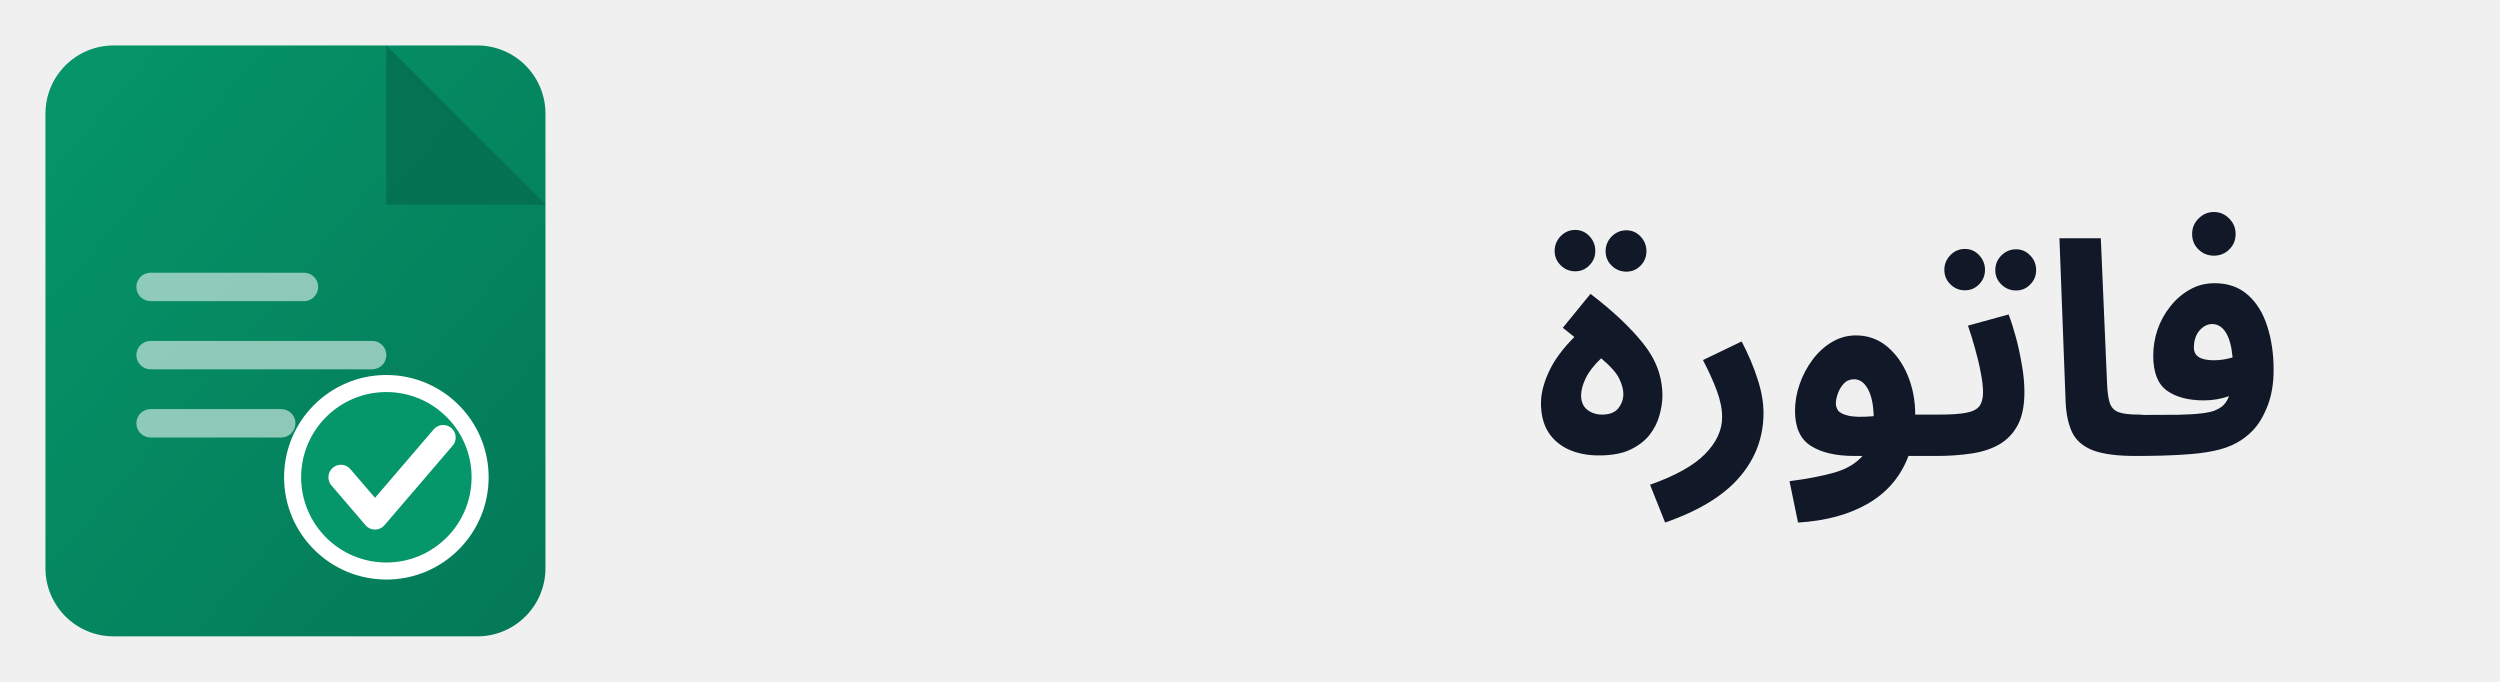
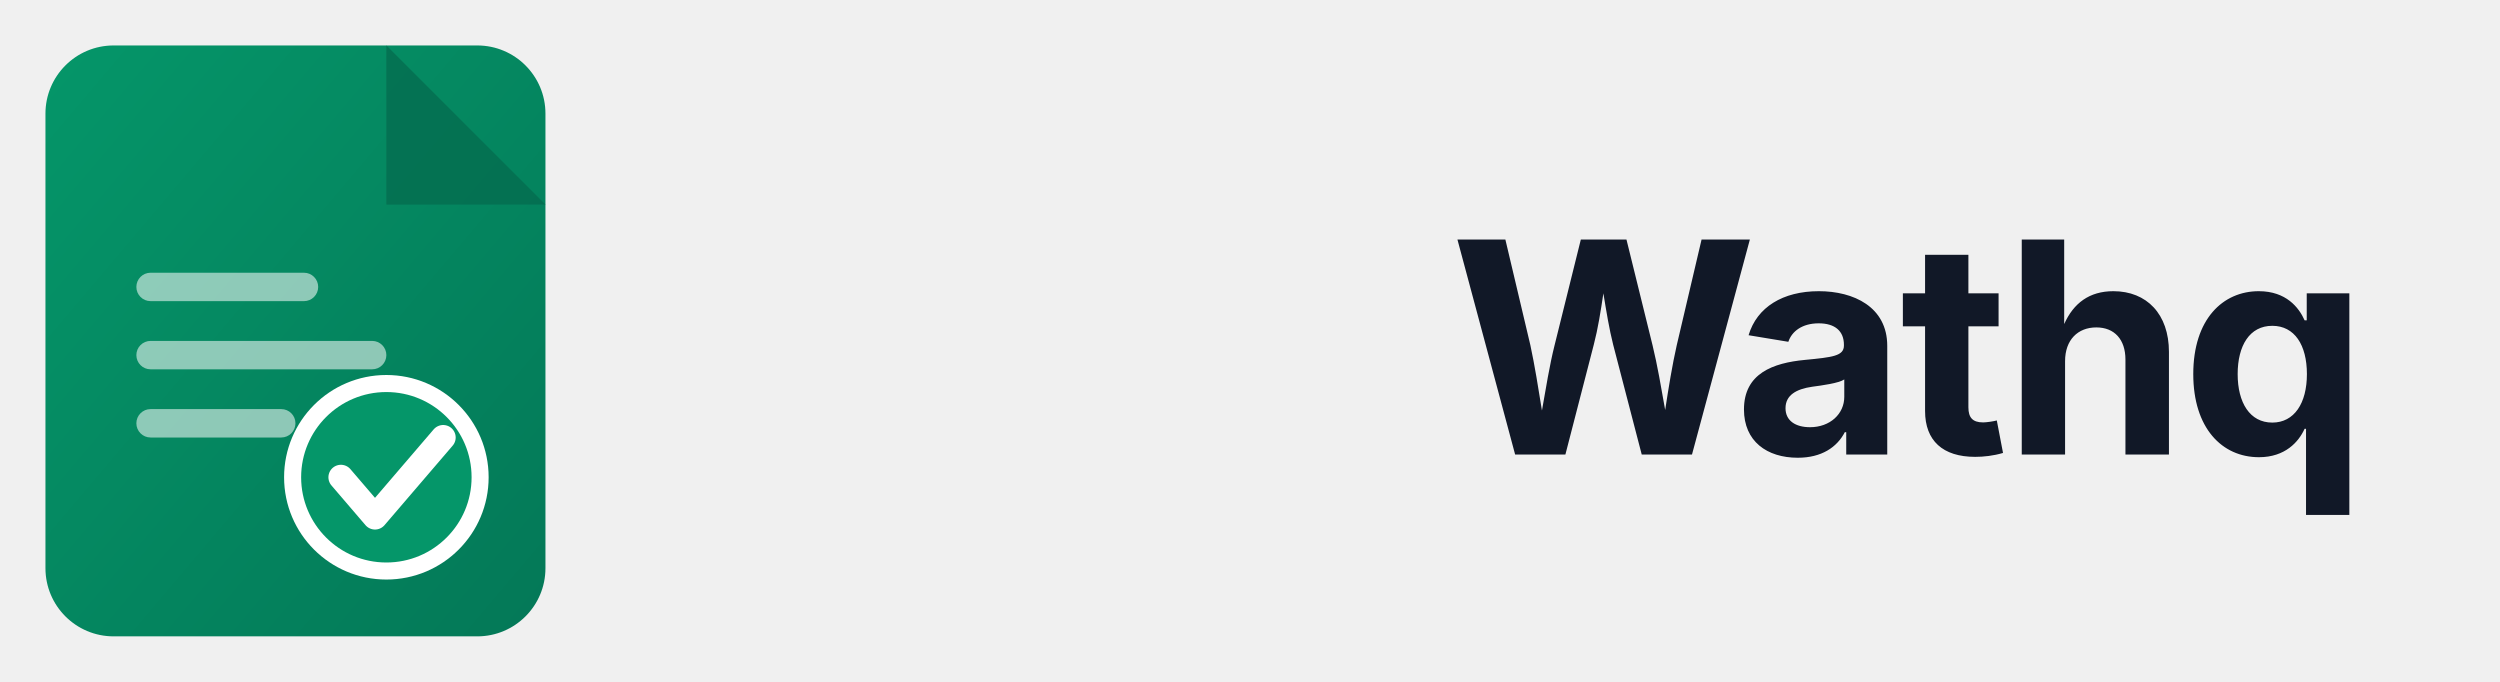
- <svg xmlns="http://www.w3.org/2000/svg" viewBox="0 0 220 60" width="220" height="60" role="img" aria-label="فاتورة">
+ <svg xmlns="http://www.w3.org/2000/svg" viewBox="0 0 220 60" width="220" height="60" role="img" aria-label="Wathq">
  <defs>
    <linearGradient id="iconGrad" x1="0%" y1="0%" x2="100%" y2="100%">
      <stop offset="0%" style="stop-color:#059669" />
      <stop offset="100%" style="stop-color:#047857" />
    </linearGradient>
  </defs>
  <rect x="4" y="4" width="44" height="52" rx="6" ry="6" fill="url(#iconGrad)" />
  <path d="M34 4 L48 18 L34 18 Z" fill="#047857" opacity="0.6" />
  <path d="M34 4 L48 18 L34 18 Z" fill="#065f46" opacity="0.4" />
  <rect x="12" y="24" width="16" height="2.5" rx="1.25" fill="white" opacity="0.55" />
  <rect x="12" y="30" width="22" height="2.5" rx="1.25" fill="white" opacity="0.55" />
  <rect x="12" y="36" width="14" height="2.5" rx="1.25" fill="white" opacity="0.55" />
  <circle cx="34" cy="42" r="9" fill="white" />
  <circle cx="34" cy="42" r="7.5" fill="#059669" />
  <polyline points="30,42 33,45.5 39,38.5" fill="none" stroke="white" stroke-width="2.2" stroke-linecap="round" stroke-linejoin="round" />
-   <text x="168" y="40" text-anchor="middle" font-family="'Noto Sans Arabic', 'IBM Plex Arabic', 'Segoe UI', Arial, sans-serif" font-size="26" font-weight="700" fill="#111827" letter-spacing="0">فاتورة</text>
+   <text x="168" y="40" text-anchor="middle" font-family="'Inter', 'Segoe UI', Arial, sans-serif" font-size="26" font-weight="700" fill="#111827" letter-spacing="-0.5">Wathq</text>
</svg>
